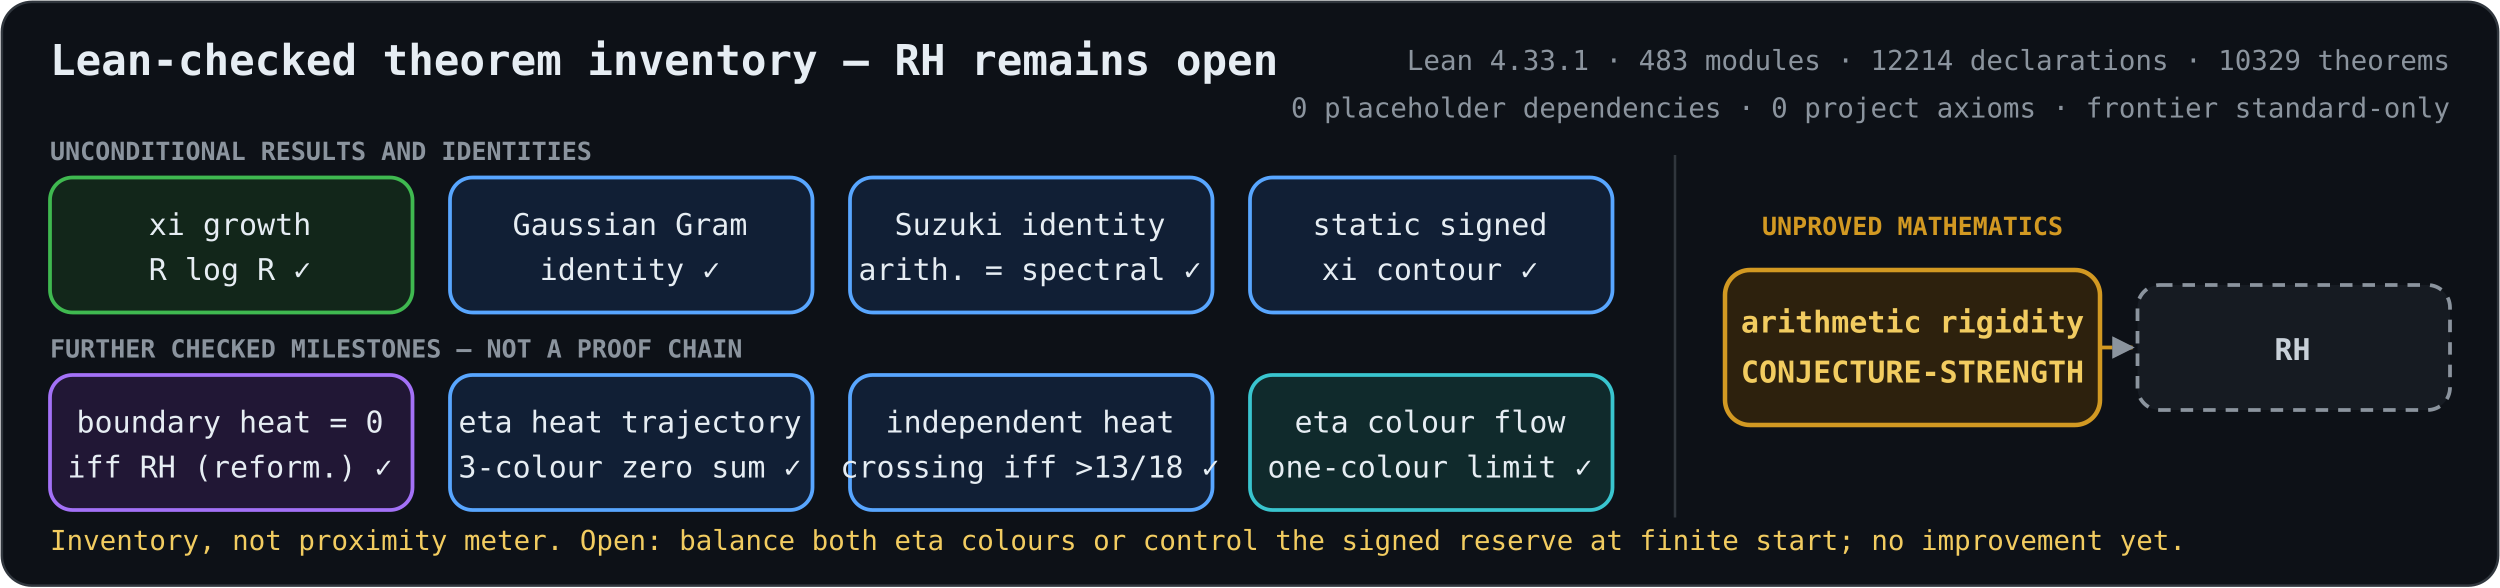
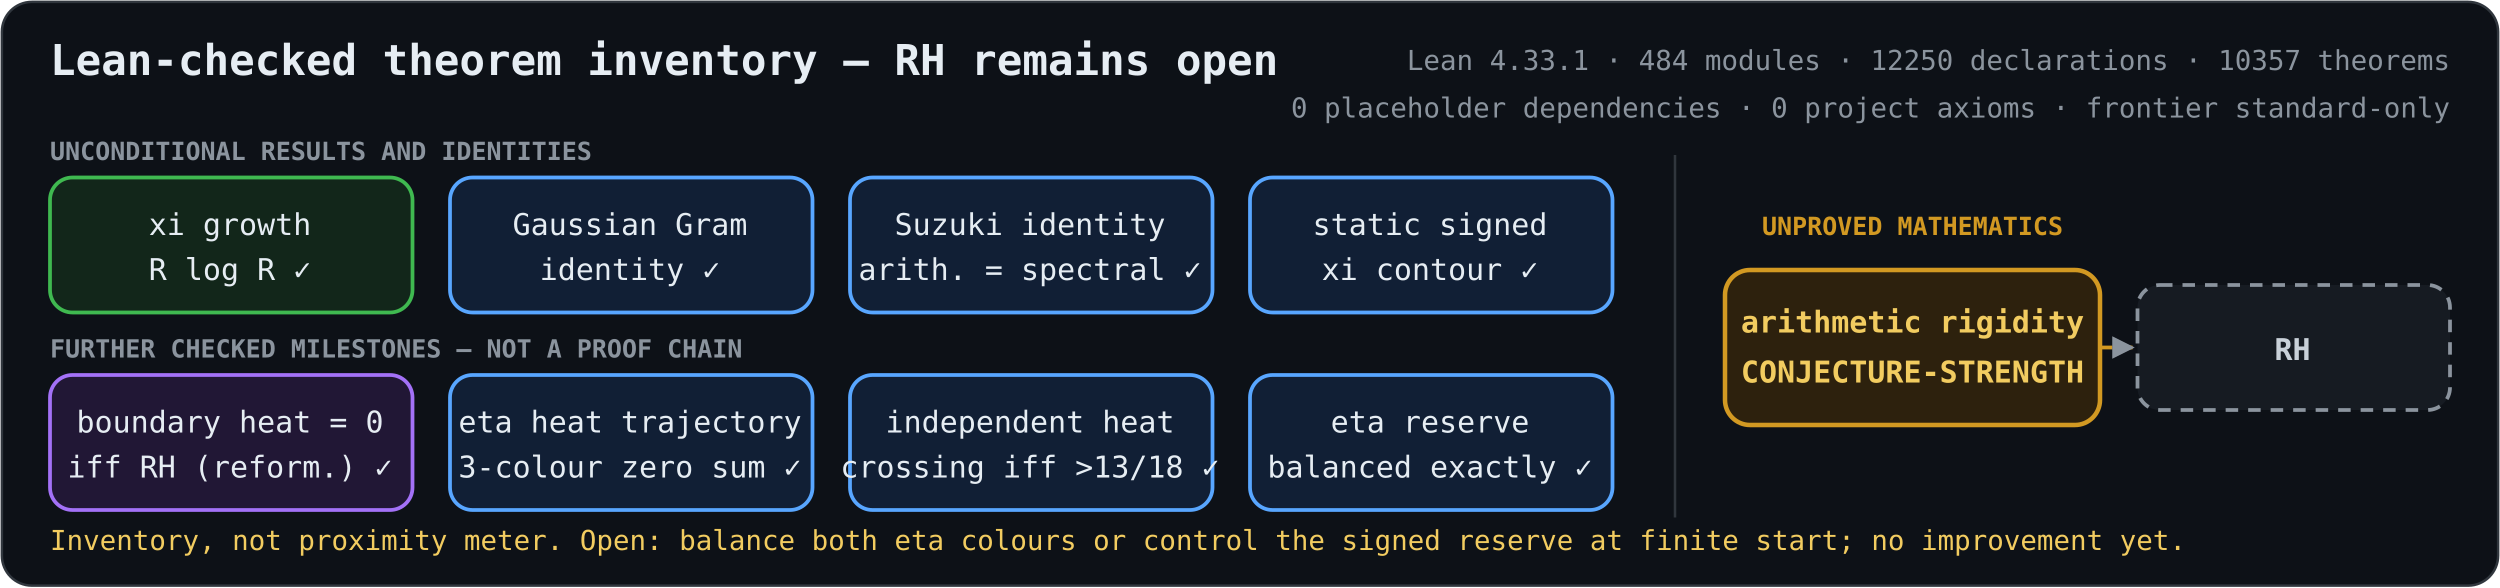
<svg xmlns="http://www.w3.org/2000/svg" role="img" aria-labelledby="title description" viewBox="0 0 1000 235">
  <defs>
    <marker id="arrow" viewBox="0 0 10 10" refX="9" refY="5" markerWidth="6" markerHeight="6" orient="auto-start-reverse">
      <path d="M 0 0 L 10 5 L 0 10 z" fill="#8b949e" />
    </marker>
    <style>
      .bg { fill: #0d1117; stroke: #30363d; }
      text { fill: #e6edf3; font-family: ui-monospace, SFMono-Regular, Menlo, Consolas, monospace; font-size: 12px; text-anchor: middle; }
      .heading { font-size: 17px; font-weight: 700; text-anchor: start; }
      .metrics { fill: #8b949e; font-size: 11px; text-anchor: end; }
      .proved rect { fill: #12261a; stroke: #3fb950; stroke-width: 1.5; }
      .proved.equivalence rect { fill: #211735; stroke: #a371f7; }
      .proved.bridge rect { fill: #111f35; stroke: #58a6ff; }
      .proved.reduction rect { fill: #102a2c; stroke: #39c5cf; }
      .open rect { fill: #2d210d; stroke: #d29922; stroke-width: 1.8; }
      .goal rect { fill: #161b22; stroke: #8b949e; stroke-width: 1.5; stroke-dasharray: 5 4; }
      .open text { fill: #f2cc60; font-weight: 700; }
      .goal text { fill: #c9d1d9; font-weight: 700; }
      .open-edge { fill: none; stroke: #d29922; stroke-width: 1.5; stroke-dasharray: 5 4; marker-end: url(#arrow); }
      .section { fill: #8b949e; font-size: 10px; font-weight: 700; text-anchor: start; }
      .gap-label { fill: #d29922; font-size: 10px; font-weight: 700; }
      .frontier { fill: #f2cc60; font-size: 11px; text-anchor: start; }
    </style>
  </defs>
  <rect class="bg" x="0.75" y="0.75" width="998.5" height="233.5" rx="12" />
  <text class="heading" x="20" y="30">Lean-checked theorem inventory — RH remains open</text>
-   <text class="metrics" x="980" y="28">Lean 4.33.1 · 483 modules · 12214 declarations · 10329 theorems</text>
+   <text class="metrics" x="980" y="28">Lean 4.33.1 · 484 modules · 12250 declarations · 10357 theorems</text>
  <text class="metrics" x="980" y="47">0 placeholder dependencies · 0 project axioms · frontier standard-only</text>
  <text class="section" x="20" y="64">UNCONDITIONAL RESULTS AND IDENTITIES</text>
  <text class="section" x="20" y="143">FURTHER CHECKED MILESTONES — NOT A PROOF CHAIN</text>
  <line x1="670" y1="62" x2="670" y2="207" stroke="#30363d" />
  <text class="gap-label" x="765" y="94">UNPROVED MATHEMATICS</text>
  <path class="open-edge" d="M840 139 H853" />
  <g class="proved unconditional">
    <rect x="20" y="71" width="145" height="54" rx="9" />
    <text x="92" y="94">xi growth</text>
    <text x="92" y="112">R log R  ✓</text>
  </g>
  <g class="proved bridge">
    <rect x="180" y="71" width="145" height="54" rx="9" />
    <text x="252" y="94">Gaussian Gram</text>
    <text x="252" y="112">identity  ✓</text>
  </g>
  <g class="proved bridge">
    <rect x="340" y="71" width="145" height="54" rx="9" />
    <text x="412" y="94">Suzuki identity</text>
    <text x="412" y="112">arith. = spectral  ✓</text>
  </g>
  <g class="proved bridge">
    <rect x="500" y="71" width="145" height="54" rx="9" />
    <text x="572" y="94">static signed</text>
    <text x="572" y="112">xi contour  ✓</text>
  </g>
  <g class="proved equivalence">
    <rect x="20" y="150" width="145" height="54" rx="9" />
    <text x="92" y="173">boundary heat = 0</text>
    <text x="92" y="191">iff RH (reform.)  ✓</text>
  </g>
  <g class="proved bridge">
    <rect x="180" y="150" width="145" height="54" rx="9" />
    <text x="252" y="173">eta heat trajectory</text>
    <text x="252" y="191">3-colour zero sum  ✓</text>
  </g>
  <g class="proved bridge">
    <rect x="340" y="150" width="145" height="54" rx="9" />
    <text x="412" y="173">independent heat</text>
    <text x="412" y="191">crossing iff &gt;13/18  ✓</text>
  </g>
-   <g class="proved reduction">
+   <g class="proved bridge">
    <rect x="500" y="150" width="145" height="54" rx="9" />
-     <text x="572" y="173">eta colour flow</text>
-     <text x="572" y="191">one-colour limit  ✓</text>
+     <text x="572" y="173">eta reserve</text>
+     <text x="572" y="191">balanced exactly  ✓</text>
  </g>
  <g class="open">
    <rect x="690" y="108" width="150" height="62" rx="10" />
    <text x="765" y="133">arithmetic rigidity</text>
    <text x="765" y="153">CONJECTURE-STRENGTH</text>
  </g>
  <g class="goal">
    <rect x="855" y="114" width="125" height="50" rx="9" />
    <text x="917" y="144">RH</text>
  </g>
  <text class="frontier" x="20" y="220">Inventory, not proximity meter. Open: balance both eta colours or control the signed reserve at finite start; no improvement yet.</text>
</svg>
